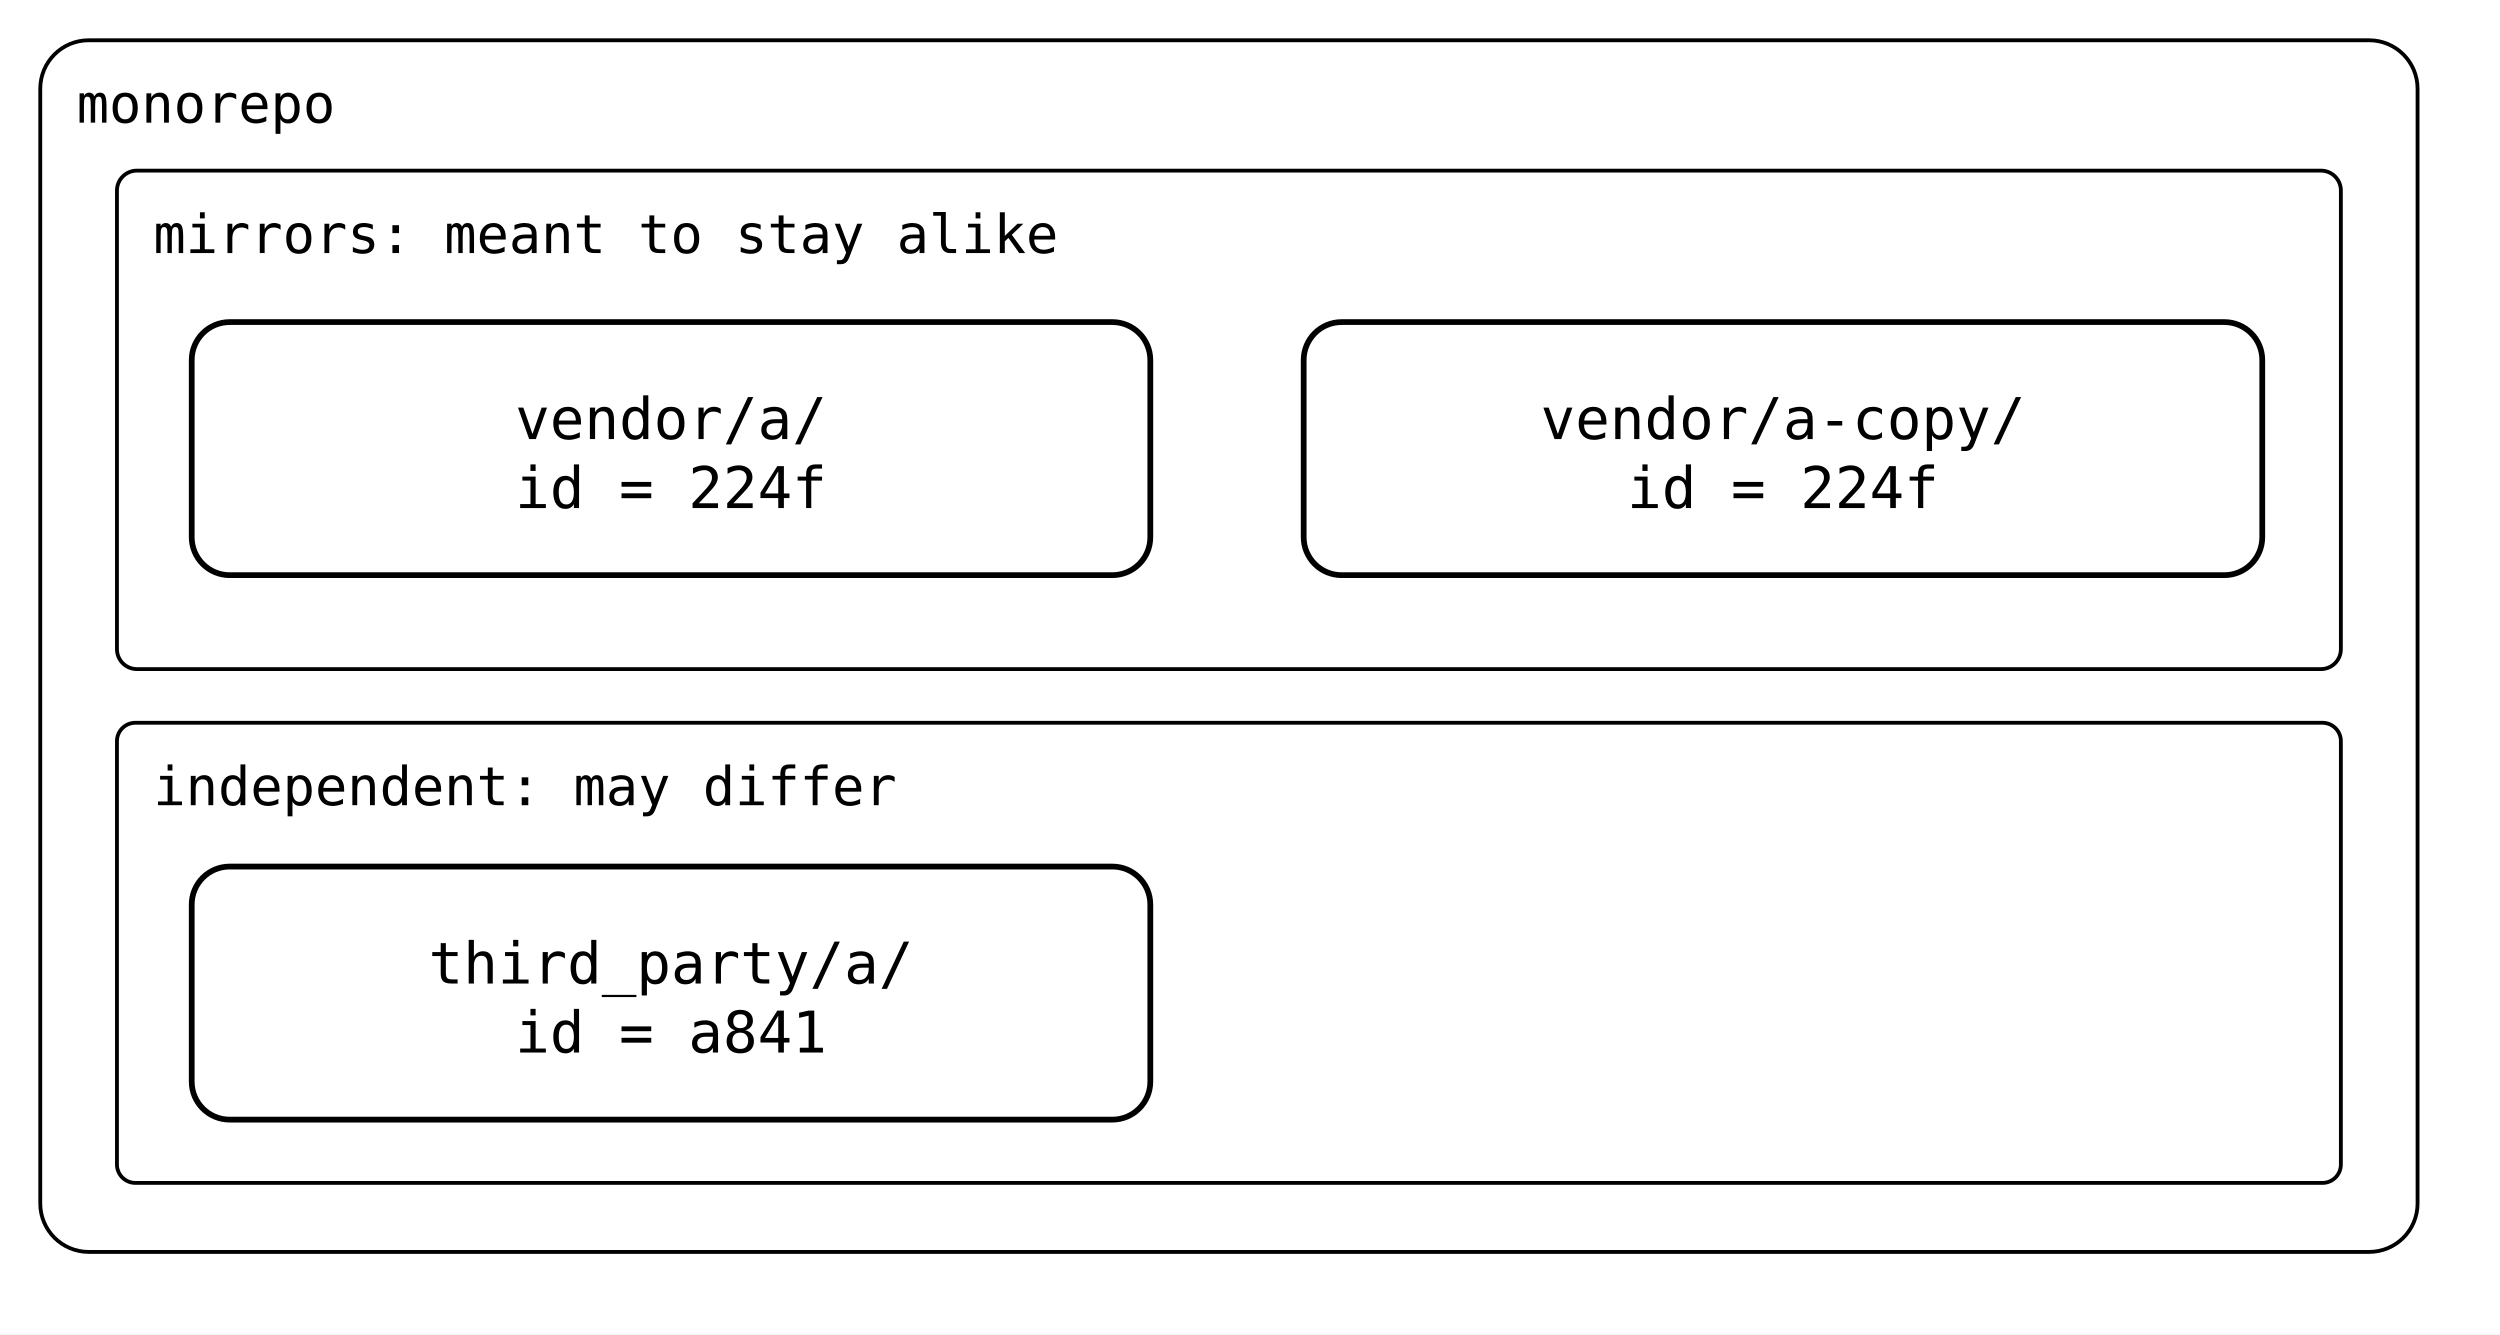
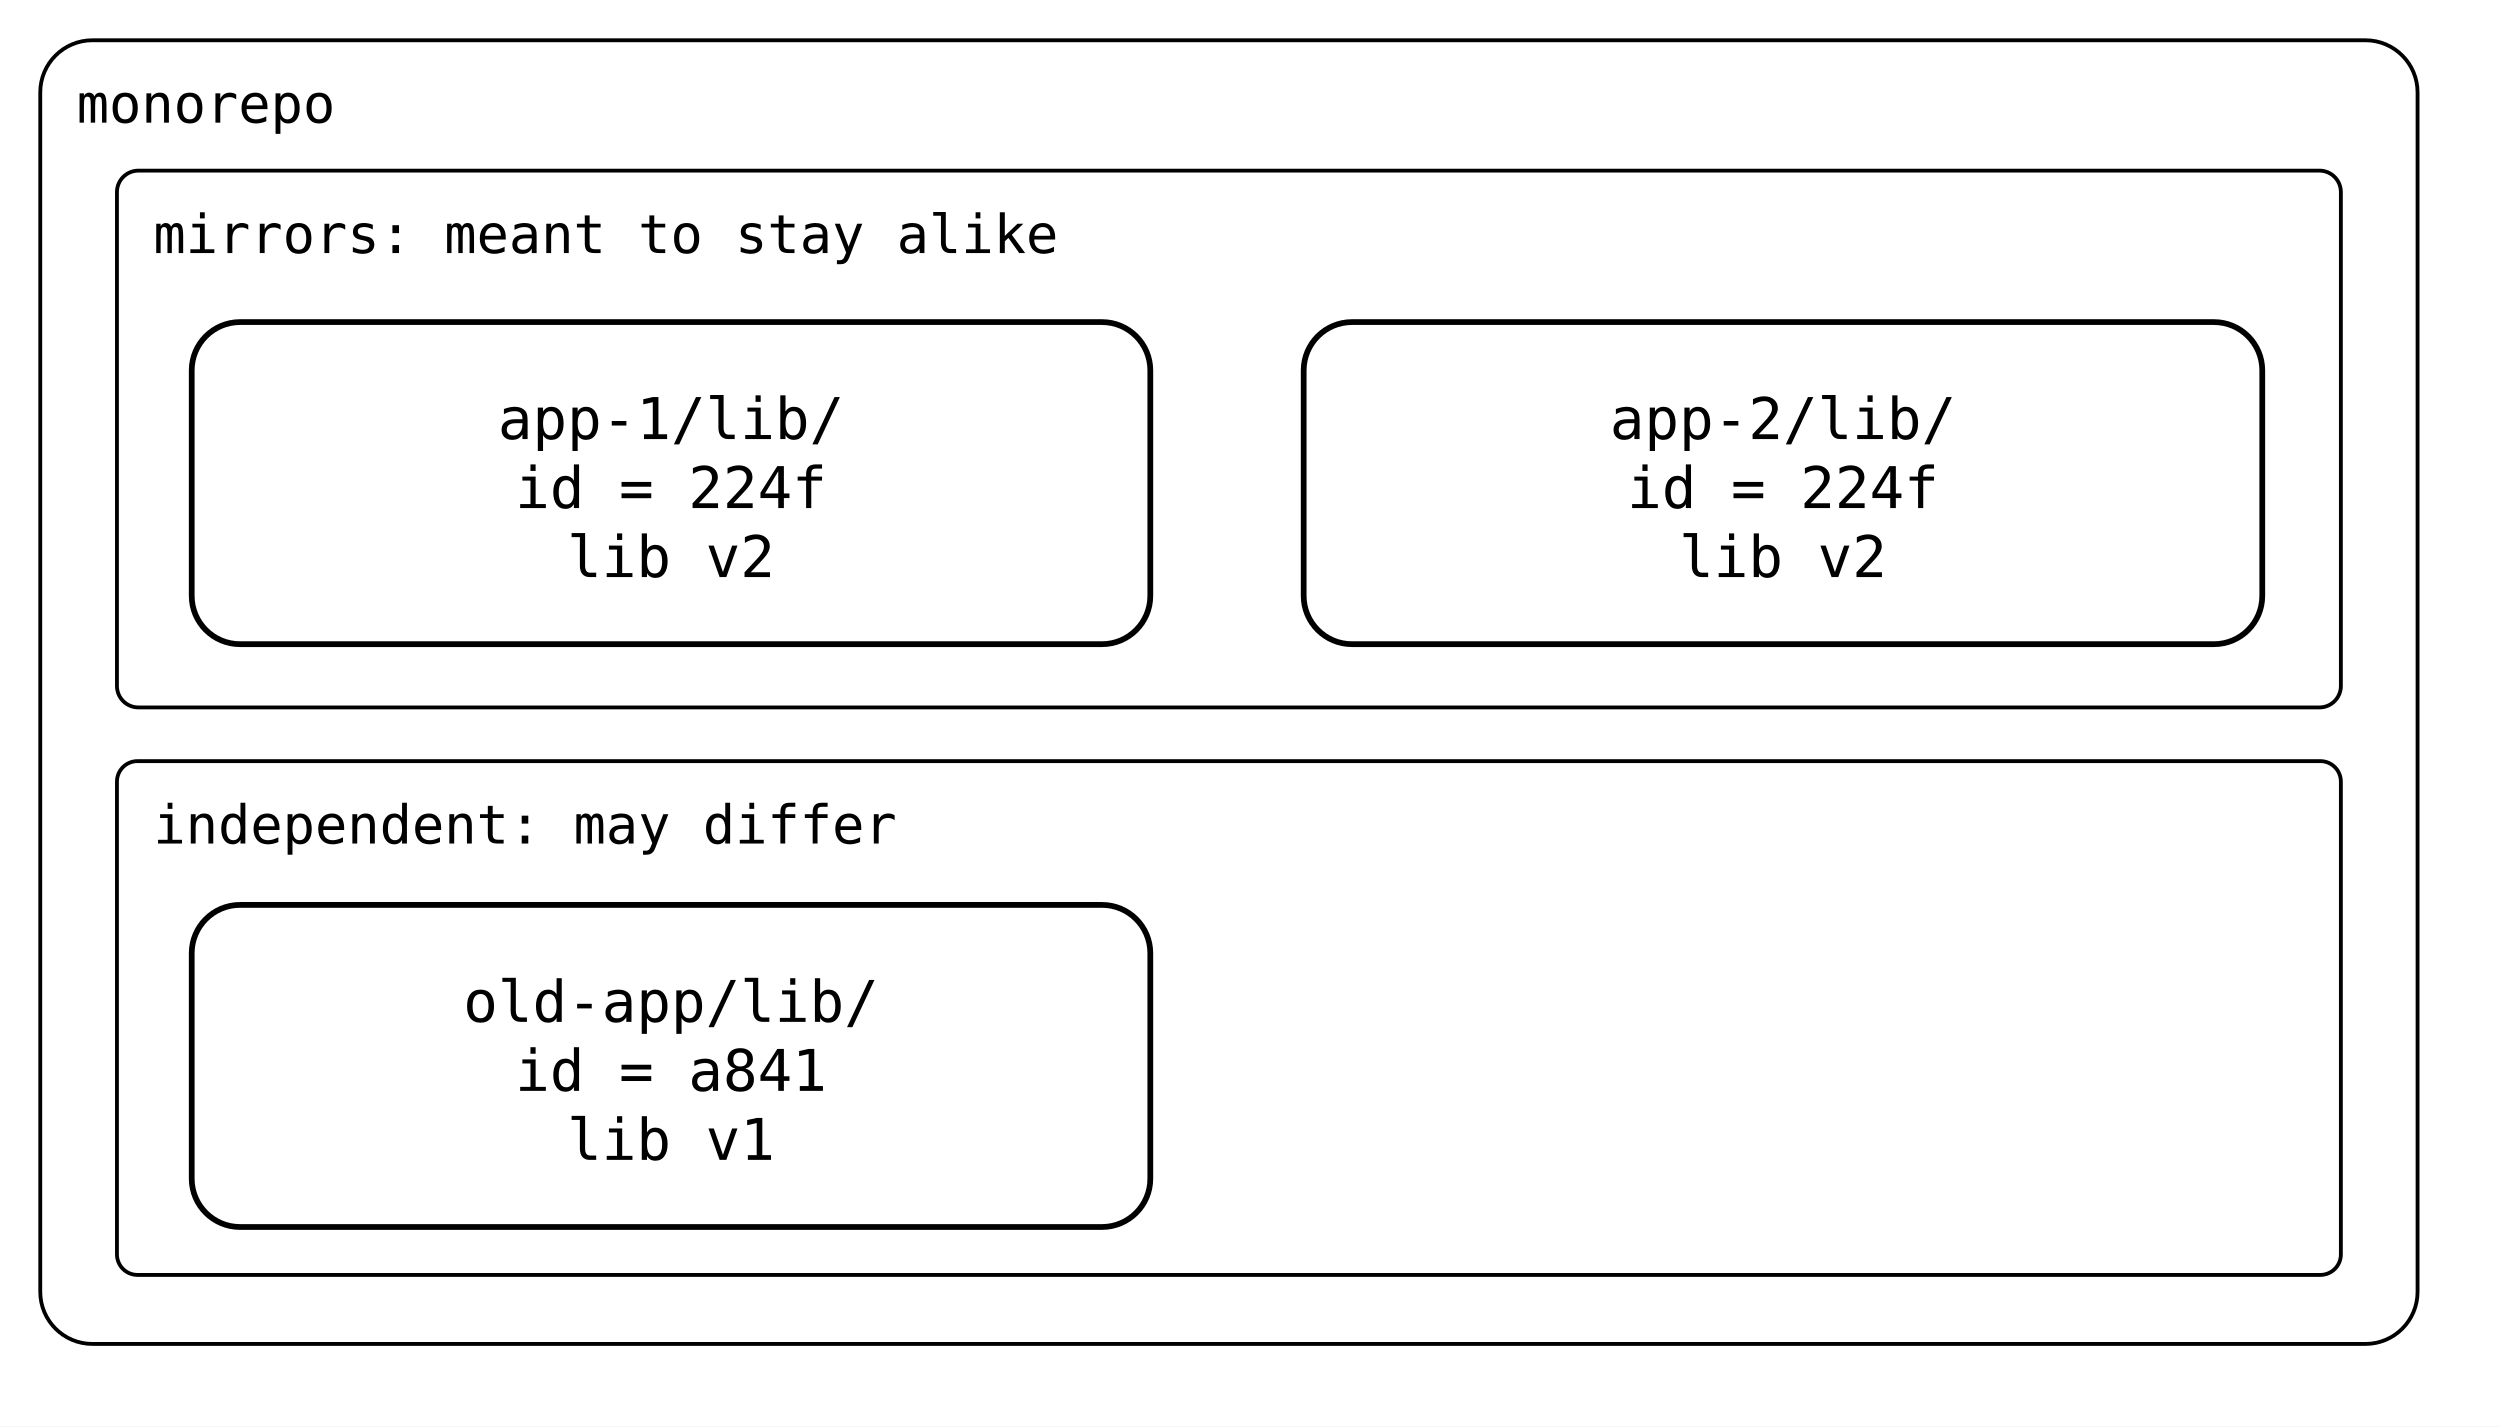
- <svg xmlns="http://www.w3.org/2000/svg" style="background: #ffffff; background-color: light-dark(#ffffff, #121212); color-scheme: light dark;" version="1.1" width="652px" height="348px" viewBox="0 0 652 348" id="ge-svg-5MgQIywXPPTpAXcIuXCv" content="&lt;mxfile host=&quot;Electron&quot;&gt;&#10;  &lt;diagram name=&quot;same-id-different-paths&quot; id=&quot;same-id-different-paths&quot;&gt;&#10;    &lt;mxGraphModel dx=&quot;-334&quot; dy=&quot;-91&quot; grid=&quot;0&quot; gridSize=&quot;10&quot; guides=&quot;1&quot; tooltips=&quot;1&quot; connect=&quot;1&quot; arrows=&quot;1&quot; fold=&quot;0&quot; page=&quot;0&quot; pageScale=&quot;1&quot; pageWidth=&quot;850&quot; pageHeight=&quot;1100&quot; background=&quot;#ffffff&quot; math=&quot;0&quot; shadow=&quot;0&quot;&gt;&#10;      &lt;root&gt;&#10;        &lt;mxCell id=&quot;0&quot; /&gt;&#10;        &lt;mxCell id=&quot;1&quot; parent=&quot;0&quot; /&gt;&#10;        &lt;mxCell id=&quot;mono&quot; parent=&quot;1&quot; style=&quot;rounded=1;arcSize=4;fillColor=none;strokeWidth=1;fontSize=14;verticalAlign=top;align=left;spacingLeft=8;spacingTop=2;fontFamily=Roboto Mono,monospace;&quot; value=&quot;monorepo&quot; vertex=&quot;1&quot;&gt;&#10;          &lt;mxGeometry height=&quot;316&quot; width=&quot;620&quot; as=&quot;geometry&quot; /&gt;&#10;        &lt;/mxCell&gt;&#10;        &lt;mxCell id=&quot;m&quot; parent=&quot;1&quot; style=&quot;rounded=1;arcSize=4;fillColor=none;strokeWidth=1;fontSize=14;verticalAlign=top;align=left;spacingLeft=8;spacingTop=2;fontFamily=Roboto Mono,monospace;&quot; value=&quot;mirrors: meant to stay alike&quot; vertex=&quot;1&quot;&gt;&#10;          &lt;mxGeometry height=&quot;130&quot; width=&quot;580&quot; x=&quot;20&quot; y=&quot;34&quot; as=&quot;geometry&quot; /&gt;&#10;        &lt;/mxCell&gt;&#10;        &lt;mxCell id=&quot;a&quot; parent=&quot;1&quot; style=&quot;rounded=1;strokeWidth=1.5;fontSize=15;fontFamily=Roboto Mono,monospace;&quot; value=&quot;vendor/a/&amp;#xa;id = 224f&quot; vertex=&quot;1&quot;&gt;&#10;          &lt;mxGeometry height=&quot;66&quot; width=&quot;250&quot; x=&quot;40&quot; y=&quot;74&quot; as=&quot;geometry&quot; /&gt;&#10;        &lt;/mxCell&gt;&#10;        &lt;mxCell id=&quot;c&quot; parent=&quot;1&quot; style=&quot;rounded=1;strokeWidth=1.5;fontSize=15;fontFamily=Roboto Mono,monospace;&quot; value=&quot;vendor/a-copy/&amp;#xa;id = 224f&quot; vertex=&quot;1&quot;&gt;&#10;          &lt;mxGeometry height=&quot;66&quot; width=&quot;250&quot; x=&quot;330&quot; y=&quot;74&quot; as=&quot;geometry&quot; /&gt;&#10;        &lt;/mxCell&gt;&#10;        &lt;mxCell id=&quot;i&quot; parent=&quot;1&quot; style=&quot;rounded=1;arcSize=4;fillColor=none;strokeWidth=1;fontSize=14;verticalAlign=top;align=left;spacingLeft=8;spacingTop=2;fontFamily=Roboto Mono,monospace;&quot; value=&quot;independent: may differ&quot; vertex=&quot;1&quot;&gt;&#10;          &lt;mxGeometry height=&quot;120&quot; width=&quot;580&quot; x=&quot;20&quot; y=&quot;178&quot; as=&quot;geometry&quot; /&gt;&#10;        &lt;/mxCell&gt;&#10;        &lt;mxCell id=&quot;t&quot; parent=&quot;1&quot; style=&quot;rounded=1;strokeWidth=1.5;fontSize=15;fontFamily=Roboto Mono,monospace;&quot; value=&quot;third_party/a/&amp;#xa;id = a841&quot; vertex=&quot;1&quot;&gt;&#10;          &lt;mxGeometry height=&quot;66&quot; width=&quot;250&quot; x=&quot;40&quot; y=&quot;216&quot; as=&quot;geometry&quot; /&gt;&#10;        &lt;/mxCell&gt;&#10;      &lt;/root&gt;&#10;    &lt;/mxGraphModel&gt;&#10;  &lt;/diagram&gt;&#10;&lt;/mxfile&gt;&#10;">
-   <style type="text/css">@supports (color: light-dark(#000, #fff)) { #ge-svg-5MgQIywXPPTpAXcIuXCv { --ge-adaptive-bg: light-dark(#ffffff, var(--ge-dark-color, #121212)); } }</style>
+ <svg xmlns="http://www.w3.org/2000/svg" style="background: #ffffff; background-color: light-dark(#ffffff, #121212); color-scheme: light dark;" version="1.1" width="652px" height="372px" viewBox="0 0 652 372" id="ge-svg-3OpSX7JkmPlLwUI3XIfw" content="&lt;mxfile host=&quot;Electron&quot;&gt;&#10;  &lt;diagram name=&quot;same-id-different-paths&quot; id=&quot;same-id-different-paths&quot;&gt;&#10;    &lt;mxGraphModel dx=&quot;-334&quot; dy=&quot;-97&quot; grid=&quot;0&quot; gridSize=&quot;10&quot; guides=&quot;1&quot; tooltips=&quot;1&quot; connect=&quot;1&quot; arrows=&quot;1&quot; fold=&quot;0&quot; page=&quot;0&quot; pageScale=&quot;1&quot; pageWidth=&quot;850&quot; pageHeight=&quot;1100&quot; background=&quot;#ffffff&quot; math=&quot;0&quot; shadow=&quot;0&quot;&gt;&#10;      &lt;root&gt;&#10;        &lt;mxCell id=&quot;0&quot; /&gt;&#10;        &lt;mxCell id=&quot;1&quot; parent=&quot;0&quot; /&gt;&#10;        &lt;mxCell id=&quot;mono&quot; parent=&quot;1&quot; style=&quot;rounded=1;arcSize=4;fillColor=none;strokeWidth=1;fontSize=14;verticalAlign=top;align=left;spacingLeft=8;spacingTop=2;fontFamily=Roboto Mono,monospace;&quot; value=&quot;monorepo&quot; vertex=&quot;1&quot;&gt;&#10;          &lt;mxGeometry height=&quot;340&quot; width=&quot;620&quot; as=&quot;geometry&quot; /&gt;&#10;        &lt;/mxCell&gt;&#10;        &lt;mxCell id=&quot;m&quot; parent=&quot;1&quot; style=&quot;rounded=1;arcSize=4;fillColor=none;strokeWidth=1;fontSize=14;verticalAlign=top;align=left;spacingLeft=8;spacingTop=2;fontFamily=Roboto Mono,monospace;&quot; value=&quot;mirrors: meant to stay alike&quot; vertex=&quot;1&quot;&gt;&#10;          &lt;mxGeometry height=&quot;140&quot; width=&quot;580&quot; x=&quot;20&quot; y=&quot;34&quot; as=&quot;geometry&quot; /&gt;&#10;        &lt;/mxCell&gt;&#10;        &lt;mxCell id=&quot;a&quot; parent=&quot;1&quot; style=&quot;rounded=1;strokeWidth=1.5;fontSize=15;fontFamily=Roboto Mono,monospace;&quot; value=&quot;app-1/lib/&amp;#xa;id = 224f&amp;#xa;lib v2&quot; vertex=&quot;1&quot;&gt;&#10;          &lt;mxGeometry height=&quot;84&quot; width=&quot;250&quot; x=&quot;40&quot; y=&quot;74&quot; as=&quot;geometry&quot; /&gt;&#10;        &lt;/mxCell&gt;&#10;        &lt;mxCell id=&quot;c&quot; parent=&quot;1&quot; style=&quot;rounded=1;strokeWidth=1.5;fontSize=15;fontFamily=Roboto Mono,monospace;&quot; value=&quot;app-2/lib/&amp;#xa;id = 224f&amp;#xa;lib v2&quot; vertex=&quot;1&quot;&gt;&#10;          &lt;mxGeometry height=&quot;84&quot; width=&quot;250&quot; x=&quot;330&quot; y=&quot;74&quot; as=&quot;geometry&quot; /&gt;&#10;        &lt;/mxCell&gt;&#10;        &lt;mxCell id=&quot;i&quot; parent=&quot;1&quot; style=&quot;rounded=1;arcSize=4;fillColor=none;strokeWidth=1;fontSize=14;verticalAlign=top;align=left;spacingLeft=8;spacingTop=2;fontFamily=Roboto Mono,monospace;&quot; value=&quot;independent: may differ&quot; vertex=&quot;1&quot;&gt;&#10;          &lt;mxGeometry height=&quot;134&quot; width=&quot;580&quot; x=&quot;20&quot; y=&quot;188&quot; as=&quot;geometry&quot; /&gt;&#10;        &lt;/mxCell&gt;&#10;        &lt;mxCell id=&quot;t&quot; parent=&quot;1&quot; style=&quot;rounded=1;strokeWidth=1.5;fontSize=15;fontFamily=Roboto Mono,monospace;&quot; value=&quot;old-app/lib/&amp;#xa;id = a841&amp;#xa;lib v1&quot; vertex=&quot;1&quot;&gt;&#10;          &lt;mxGeometry height=&quot;84&quot; width=&quot;250&quot; x=&quot;40&quot; y=&quot;226&quot; as=&quot;geometry&quot; /&gt;&#10;        &lt;/mxCell&gt;&#10;      &lt;/root&gt;&#10;    &lt;/mxGraphModel&gt;&#10;  &lt;/diagram&gt;&#10;&lt;/mxfile&gt;&#10;">
+   <style type="text/css">@supports (color: light-dark(#000, #fff)) { #ge-svg-3OpSX7JkmPlLwUI3XIfw { --ge-adaptive-bg: light-dark(#ffffff, var(--ge-dark-color, #121212)); } }</style>
  <defs />
  <rect fill="#ffffff" width="100%" height="100%" x="0" y="0" style="fill: light-dark(rgb(255, 255, 255), rgb(18, 18, 18));" />
  <g>
    <g data-cell-id="0">
      <g data-cell-id="1">
        <g data-cell-id="mono">
          <g transform="translate(0.5,0.5)">
-             <rect x="10" y="10" width="620" height="316" rx="12.64" ry="12.64" fill="none" stroke="#000000" pointer-events="all" style="stroke: light-dark(rgb(0, 0, 0), rgb(255, 255, 255));" />
+             <rect x="10" y="10" width="620" height="340" rx="13.6" ry="13.6" fill="none" stroke="#000000" pointer-events="all" style="stroke: light-dark(rgb(0, 0, 0), rgb(255, 255, 255));" />
          </g>
          <g>
            <g fill="#000000" font-family="'Roboto Mono', monospace" text-anchor="start" font-size="14px" style="fill: light-dark(rgb(0, 0, 0), rgb(255, 255, 255));">
              <text x="20" y="32">monorepo</text>
            </g>
          </g>
        </g>
        <g data-cell-id="m">
          <g transform="translate(0.5,0.5)">
-             <rect x="30" y="44" width="580" height="130" rx="5.2" ry="5.2" fill="none" stroke="#000000" pointer-events="all" style="stroke: light-dark(rgb(0, 0, 0), rgb(255, 255, 255));" />
+             <rect x="30" y="44" width="580" height="140" rx="5.6" ry="5.6" fill="none" stroke="#000000" pointer-events="all" style="stroke: light-dark(rgb(0, 0, 0), rgb(255, 255, 255));" />
          </g>
          <g>
            <g fill="#000000" font-family="'Roboto Mono', monospace" text-anchor="start" font-size="14px" style="fill: light-dark(rgb(0, 0, 0), rgb(255, 255, 255));">
              <text x="40" y="66">mirrors: meant to stay alike</text>
            </g>
          </g>
        </g>
        <g data-cell-id="a">
          <g>
-             <rect x="50" y="84" width="250" height="66" rx="9.9" ry="9.9" fill="#ffffff" stroke="#000000" stroke-width="1.5" pointer-events="all" style="fill: var(--ge-adaptive-bg, #ffffff); stroke: light-dark(rgb(0, 0, 0), rgb(255, 255, 255));" />
+             <rect x="50" y="84" width="250" height="84" rx="12.6" ry="12.6" fill="#ffffff" stroke="#000000" stroke-width="1.5" pointer-events="all" style="fill: var(--ge-adaptive-bg, #ffffff); stroke: light-dark(rgb(0, 0, 0), rgb(255, 255, 255));" />
          </g>
          <g>
            <g fill="#000000" font-family="'Roboto Mono', monospace" text-anchor="middle" font-size="15px" style="fill: light-dark(rgb(0, 0, 0), rgb(255, 255, 255));">
-               <text x="175" y="114.5">vendor/a/</text>
+               <text x="175" y="114.5">app-1/lib/</text>
              <text x="175" y="132.5">id = 224f</text>
+               <text x="175" y="150.5">lib v2</text>
            </g>
          </g>
        </g>
        <g data-cell-id="c">
          <g>
-             <rect x="340" y="84" width="250" height="66" rx="9.9" ry="9.9" fill="#ffffff" stroke="#000000" stroke-width="1.5" pointer-events="all" style="fill: var(--ge-adaptive-bg, #ffffff); stroke: light-dark(rgb(0, 0, 0), rgb(255, 255, 255));" />
+             <rect x="340" y="84" width="250" height="84" rx="12.6" ry="12.6" fill="#ffffff" stroke="#000000" stroke-width="1.5" pointer-events="all" style="fill: var(--ge-adaptive-bg, #ffffff); stroke: light-dark(rgb(0, 0, 0), rgb(255, 255, 255));" />
          </g>
          <g>
            <g fill="#000000" font-family="'Roboto Mono', monospace" text-anchor="middle" font-size="15px" style="fill: light-dark(rgb(0, 0, 0), rgb(255, 255, 255));">
-               <text x="465" y="114.5">vendor/a-copy/</text>
+               <text x="465" y="114.5">app-2/lib/</text>
              <text x="465" y="132.5">id = 224f</text>
+               <text x="465" y="150.5">lib v2</text>
            </g>
          </g>
        </g>
        <g data-cell-id="i">
          <g transform="translate(0.5,0.5)">
-             <rect x="30" y="188" width="580" height="120" rx="4.8" ry="4.8" fill="none" stroke="#000000" pointer-events="all" style="stroke: light-dark(rgb(0, 0, 0), rgb(255, 255, 255));" />
+             <rect x="30" y="198" width="580" height="134" rx="5.36" ry="5.36" fill="none" stroke="#000000" pointer-events="all" style="stroke: light-dark(rgb(0, 0, 0), rgb(255, 255, 255));" />
          </g>
          <g>
            <g fill="#000000" font-family="'Roboto Mono', monospace" text-anchor="start" font-size="14px" style="fill: light-dark(rgb(0, 0, 0), rgb(255, 255, 255));">
-               <text x="40" y="210">independent: may differ</text>
+               <text x="40" y="220">independent: may differ</text>
            </g>
          </g>
        </g>
        <g data-cell-id="t">
          <g>
-             <rect x="50" y="226" width="250" height="66" rx="9.9" ry="9.9" fill="#ffffff" stroke="#000000" stroke-width="1.5" pointer-events="all" style="fill: var(--ge-adaptive-bg, #ffffff); stroke: light-dark(rgb(0, 0, 0), rgb(255, 255, 255));" />
+             <rect x="50" y="236" width="250" height="84" rx="12.6" ry="12.6" fill="#ffffff" stroke="#000000" stroke-width="1.5" pointer-events="all" style="fill: var(--ge-adaptive-bg, #ffffff); stroke: light-dark(rgb(0, 0, 0), rgb(255, 255, 255));" />
          </g>
          <g>
            <g fill="#000000" font-family="'Roboto Mono', monospace" text-anchor="middle" font-size="15px" style="fill: light-dark(rgb(0, 0, 0), rgb(255, 255, 255));">
-               <text x="175" y="256.5">third_party/a/</text>
-               <text x="175" y="274.5">id = a841</text>
+               <text x="175" y="266.5">old-app/lib/</text>
+               <text x="175" y="284.5">id = a841</text>
+               <text x="175" y="302.5">lib v1</text>
            </g>
          </g>
        </g>
      </g>
    </g>
  </g>
</svg>
